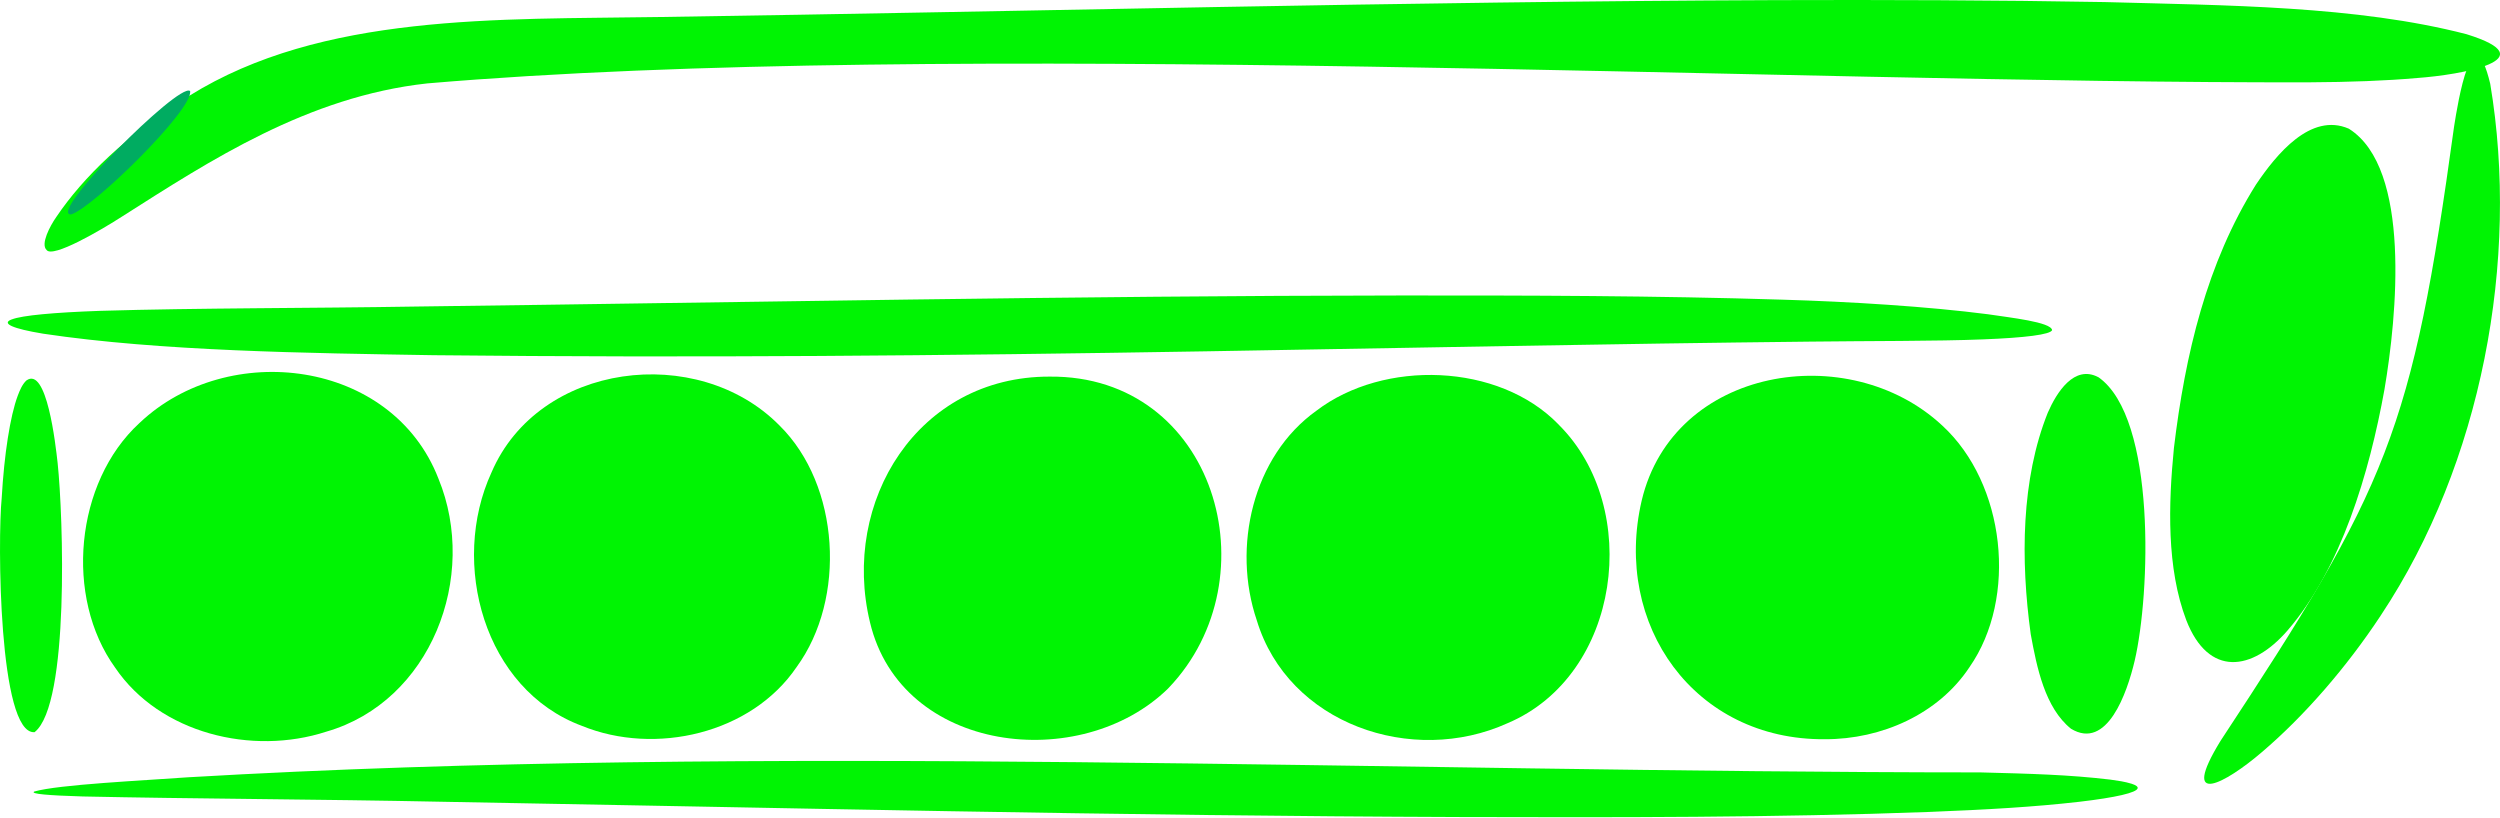
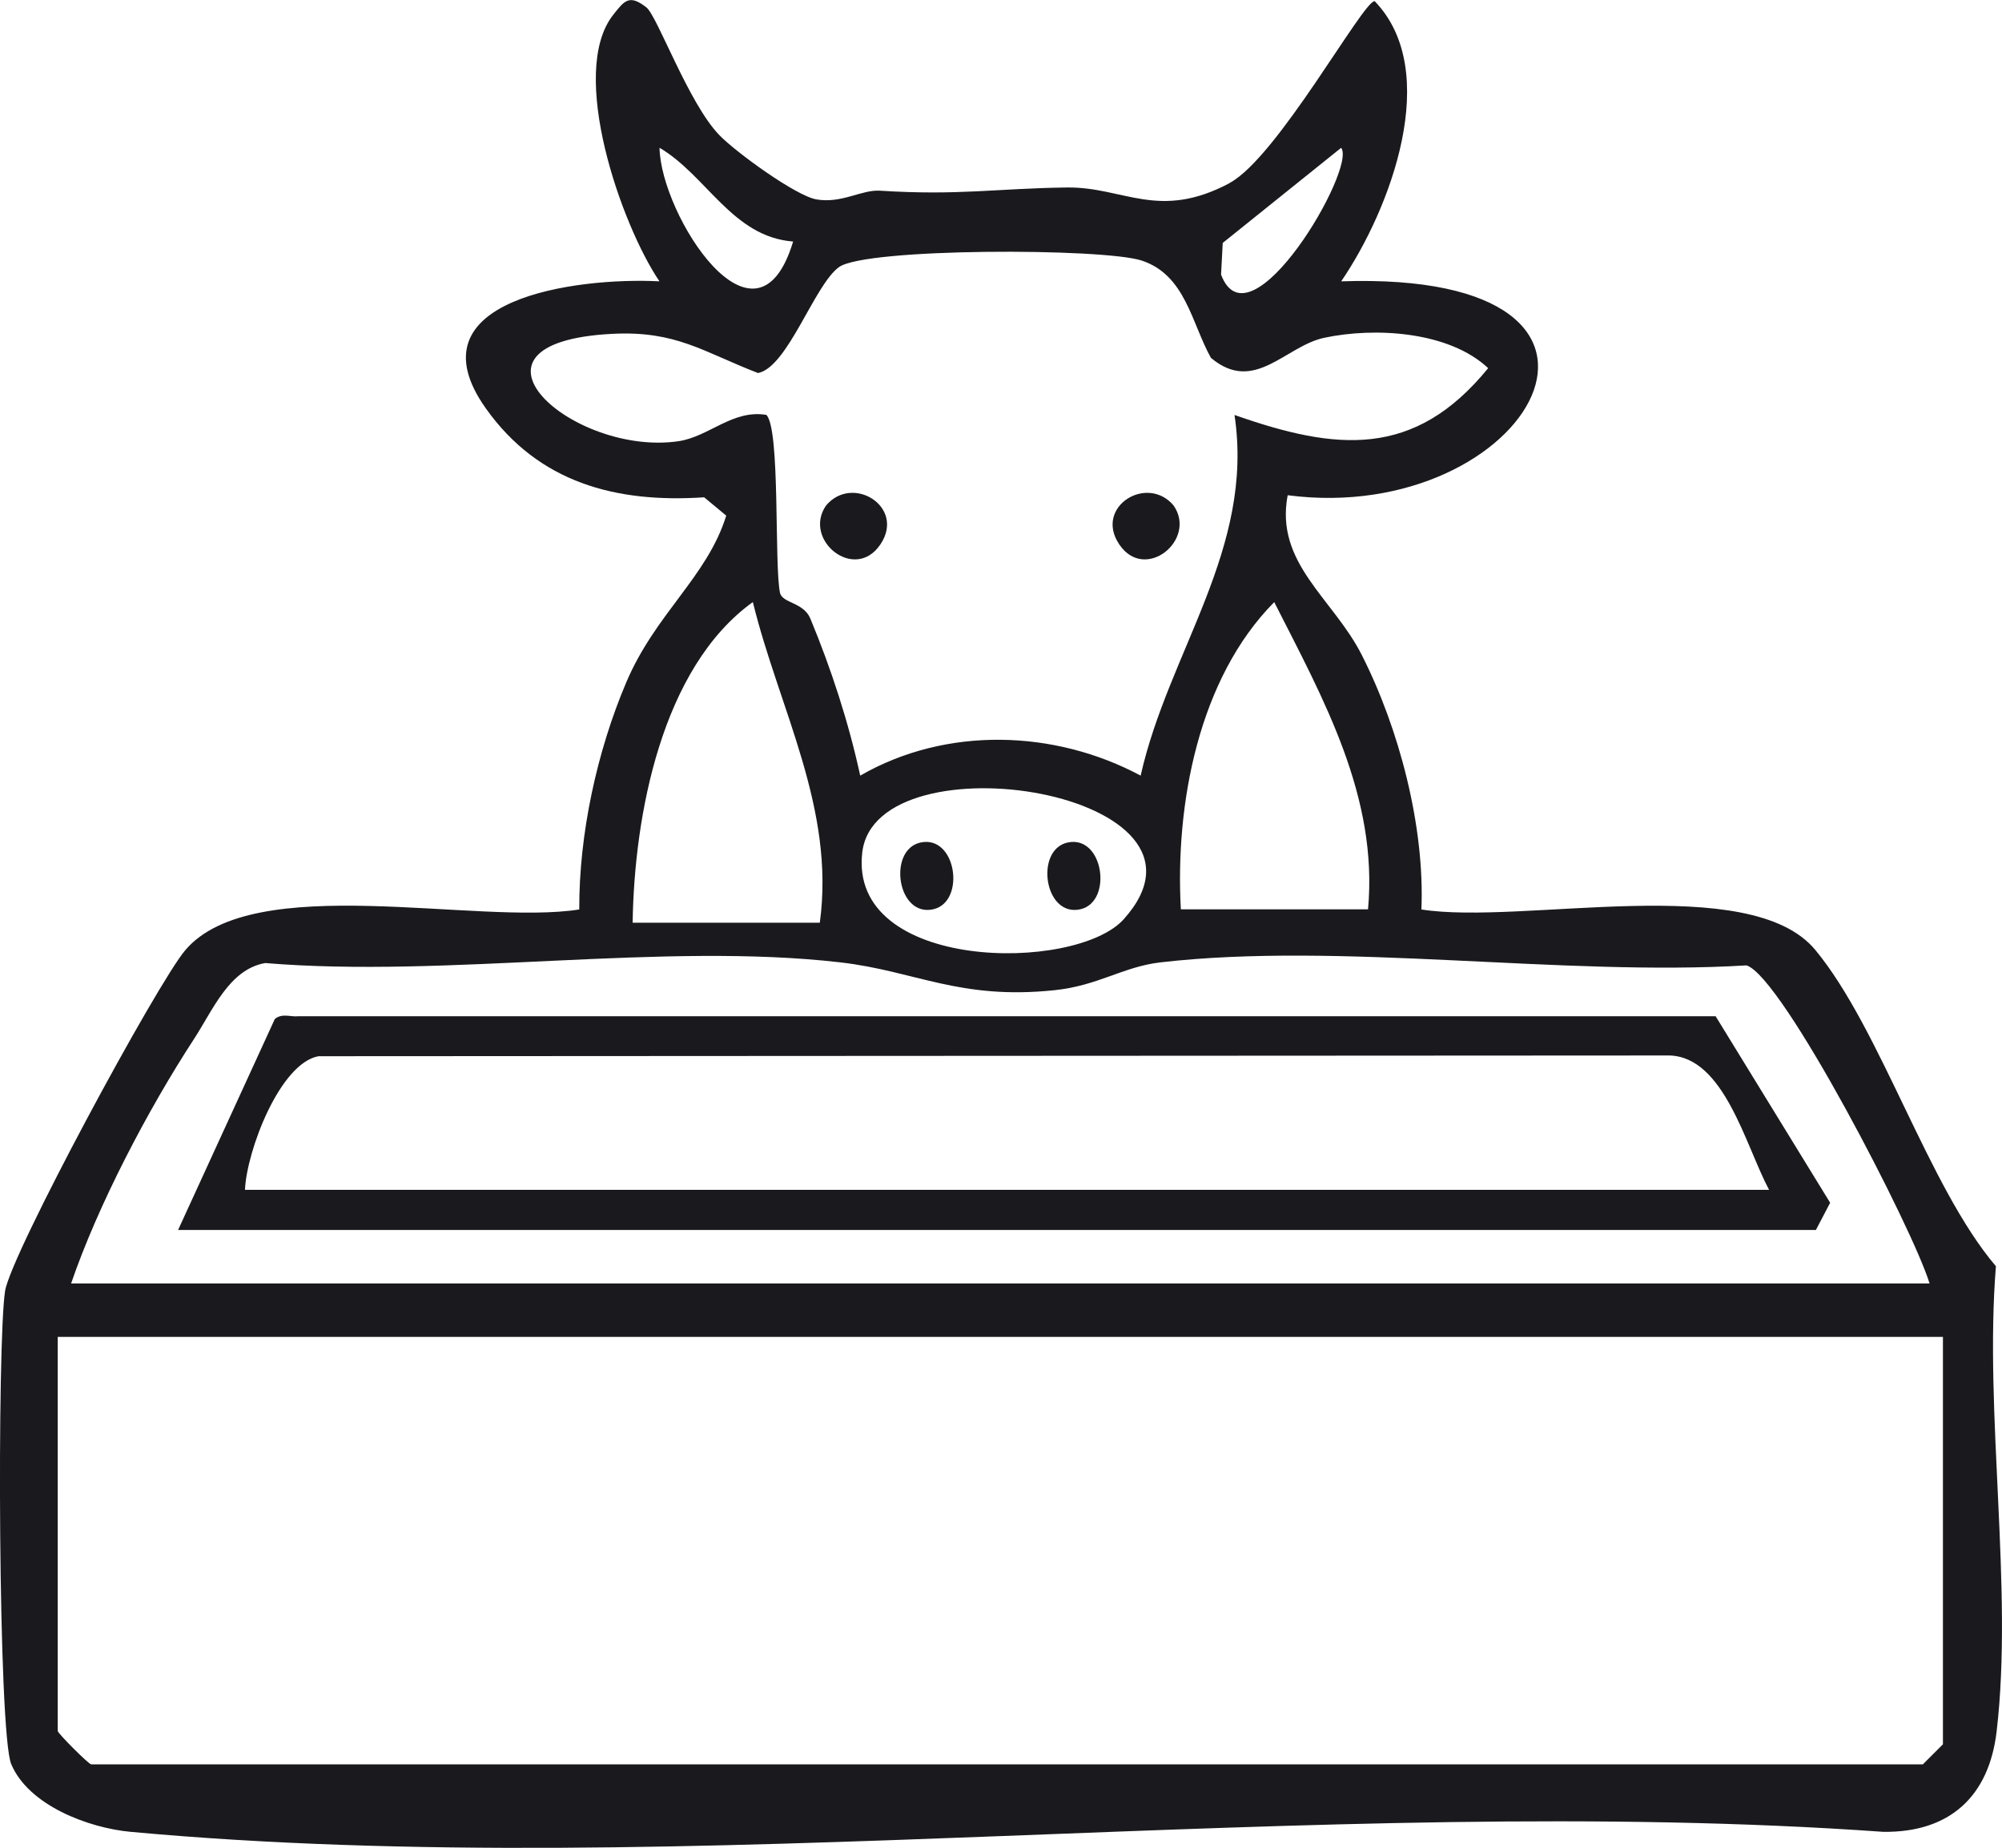
- <svg xmlns="http://www.w3.org/2000/svg" id="Capa_2" data-name="Capa 2" viewBox="0 0 603.67 197.34">
+ <svg xmlns="http://www.w3.org/2000/svg" id="Capa_2" data-name="Capa 2" viewBox="0 0 299.27 276.26">
  <defs>
    <style>
      .cls-1 {
-         fill: #00ac61;
-       }
- 
-       .cls-2 {
-         fill: #00f403;
+         fill: #1a1a1e;
      }
    </style>
  </defs>
  <g id="Capa_2-2" data-name="Capa 2">
-     <g>
-       <path class="cls-2" d="M45.74,23.11C77.73,3.18,120.24,4.73,159.17,4.11,249.47,2.76,338.56.38,428.75.03c26.15-.09,53.16,0,79.43.47,29.13.81,60.85.87,87.41,7.76,19.64,6.09-1.33,9.83-11.98,10.58-7.37.66-16.4.99-26.04,1.04-125.94.27-328.9-10.47-454.41.26-28.88,3.17-52.52,18.69-73.58,32.08-5.16,3.34-16.89,10.19-18.33,8.14-1.5-1.39.8-5.77,2.35-7.97,6.46-9.6,17.08-19.9,31.96-29.18l.19-.12Z" />
-       <path class="cls-2" d="M574.83,148.69c-8.21,12.42-18.38,24.18-28.7,32.96-8.69,7.46-19.98,13.63-9.96-2.73,40.48-61.49,46.25-74.44,56.41-148.35.91-5.89,4.52-27.88,8.73-10.34,7.15,42.57-2.09,91.69-26.34,128.24l-.14.21Z" />
-       <path class="cls-1" d="M45.9,21.98c.89,4.38-23.47,28.22-28.72,29.8-6.05.25,25.97-31.87,28.69-29.82l.03.02Z" />
-       <path class="cls-2" d="M33.75,102.08c21.29-20.14,60.94-15.38,72.13,13.52,9.71,23.65-1.82,53.78-27.08,61.07-17.91,5.84-40.2.44-50.98-15.43-12.31-17.04-9.69-44.77,5.8-59.04l.13-.12Z" />
-       <path class="cls-2" d="M376.39,102.56c20.22,20.11,15,60.48-12.34,72.06-23.07,10.48-53.01.19-60.58-24.84-5.99-17.61-1.01-39.61,14.41-50.61,16.23-12.39,43.97-11.56,58.39,3.26l.12.12Z" />
-       <path class="cls-2" d="M469.03,102.79c15.2,13.99,18.24,41.54,6.53,58.32-7.49,11.32-21.22,17.43-34.91,17.39-31.49.25-51.25-27.62-44.23-57.64,7.65-32.3,50-39.05,72.49-18.18l.13.12Z" />
-       <path class="cls-2" d="M188.25,102.77c14.58,14.39,16.16,41.8,4.11,58.29-10.9,16.08-34.1,21.47-51.88,14.2-23.58-8.77-31.91-39.22-21.79-61.2,11.44-26.64,49.76-31.27,69.44-11.41l.12.12Z" />
-       <path class="cls-2" d="M282.08,166.23c-21.06,20.64-64.46,15.74-72-15.94-7.08-29.23,11.6-59.42,43.36-59.35,39.96-.38,54.14,48.58,28.76,75.16l-.12.12Z" />
-       <path class="cls-2" d="M8.24,191.14c5.82-1.71,26.41-2.66,37.16-3.45,138.59-8.12,288.94-1.22,432.81-1.18,12.24.32,21.3.55,31.35,1.74,1.99.28,3.4.47,5.16,1,1.07.35,1.56.72,1.45,1.1-.27,1.05-5.19,2.22-14.12,3.26-10.95,1.25-22.01,1.88-36.28,2.45-36.84,1.37-75.79,1.34-112.88,1.23-83.59-.29-163.66-2.23-246.57-3.7-28.39-.59-60.45-.71-86.35-1.27-8.47-.25-12.66-.63-11.73-1.17h.01Z" />
-       <path class="cls-2" d="M2.84,77.13c2.5-.98,10.22-1.68,21.31-2.07,23.71-.71,51.13-.62,76.25-1.04,79.14-1.01,159.15-2.6,237.89-2.67,30.63-.02,61.54.05,92.13,1.01,16.13.47,35.05,1.64,49.59,3.52,5.33.81,15.29,1.88,15.51,3.84-.41,1.06-6.47,1.84-16.71,2.23-10.93.45-28.28.37-41.7.54-47.51.51-97.74,1.54-145.74,2.34-63.69,1.07-123.55,1.61-186.68.94-30.64-.51-65.96-.96-94.25-5.19-7.5-1.24-10.15-2.48-7.65-3.44h.04Z" />
-       <path class="cls-2" d="M567.22,31.11c15.07,9.55,11.56,45.27,8.55,62.94-3.65,20.19-10.48,43.26-23.46,58.25-8.47,9.75-19.01,11.28-24.39-2.54-4.79-12.6-4.32-28-2.99-41.56,2.71-22.6,7.94-44.72,19.81-63.62,4.94-7.34,13.22-17.48,22.39-13.52l.1.05Z" />
-       <path class="cls-2" d="M506.74,91.11c13.98,9.88,12.49,52.35,8.71,68.46-1.84,7.8-6.67,21.67-15.37,16.4-6.3-5.06-8.26-14.84-9.72-22.8-2.47-17.96-2.32-37.47,4.12-53.53,2.14-4.91,6.38-11.6,12.16-8.58l.09.05Z" />
-       <path class="cls-2" d="M8.32,176.8C-.33,177.35-.6,130.3.41,120.26c.6-10.52,2.04-19.77,3.86-24.67.53-1.41,1.1-2.75,2.08-3.7,4.94-3.62,7.07,15.43,7.57,19.95,1.34,12.71,2.91,58.22-5.54,64.93l-.05.02Z" />
-     </g>
+     <path class="cls-1" d="M183.8,27.36c7.12-3.78,19.94-27.22,21.69-27.19,10.17,10.52,2.31,31.19-5,41.89,50.44-1.7,28.13,36.7-8,31.98-1.94,10.18,6.78,15.41,11.08,23.89,5.61,11.07,9.42,25.65,8.91,38.04,15.03,2.39,49.1-5.79,58.89,6.06s16.88,35.4,26.99,47.28c-1.77,22,2.62,48.07.11,69.53-1.14,9.77-7.05,15.15-16.94,15.03-84.29-6-178.95,7.65-262,0-6.32-.58-15.26-3.96-17.85-10.12-1.97-4.69-2.12-63.11-.92-70.74.87-5.54,22.74-46.04,26.95-50.97,10.16-11.91,43.55-3.65,58.88-6.07-.04-11.27,2.64-23.62,7.02-33.94s12.13-15.81,14.95-24.94l-3.3-2.74c-13.17.88-24.74-2.17-32.64-13.3-11.58-16.32,13.52-19.63,25.96-18.99-5.69-8.38-13.71-31.23-6.91-39.85,1.68-2.13,2.4-3.1,4.95-1.11,1.64,1.28,6.28,14.3,10.89,19.08,2.44,2.54,11.45,9.1,14.53,9.63,3.8.66,6.72-1.48,9.52-1.3,11.73.75,17.42-.34,27.89-.48,8.54-.12,13.69,5.02,24.37-.66ZM118.56,36.11c-9.09-.71-12.89-9.84-19.97-14.02.16,10.02,14.44,32.44,19.97,14.02ZM182.78,36.32l-.25,4.73c4.3,11.44,20.36-15.97,17.95-18.95l-17.7,14.22ZM181.03,53.53c-2.93-5.25-3.8-12.42-10.38-14.58-5.72-1.87-41.22-1.91-45.23.98-3.69,2.66-7.67,14.99-12.11,15.84-8.27-3.2-12.24-6.34-21.77-5.86-25.32,1.3-5.82,18.38,9.9,16.05,4.54-.67,8.1-4.78,13.12-3.93,2.11,2.09,1.16,22.5,2.04,26.6.34,1.57,3.51,1.38,4.54,3.86,3.12,7.52,5.72,15.51,7.45,23.47,12.92-7.44,29.13-6.85,41.92,0,4.17-18.57,17.04-33.9,14.03-53.92,15.16,5.33,26.86,6.58,37.92-7-5.88-5.52-16.93-6.15-24.5-4.54-5.84,1.24-10.44,8.45-16.92,3.02ZM122.55,137.95c2.33-17.1-6.1-31.97-10.01-47.94-13.66,9.84-17.73,31.93-17.97,47.94h27.98ZM204.5,135.95c1.55-16.87-6.72-31.53-14.02-45.93-11.31,11.41-14.83,30.22-13.96,45.93h27.98ZM167.98,137.43c17.14-19.05-36.97-27.56-39.08-10.02-2.14,17.85,31.84,18.06,39.08,10.02ZM288.44,191.88c-2.43-8.04-22.01-45.94-27.37-47.55-27.54,1.67-60.72-3.56-87.61-.45-5.59.65-9.28,3.48-15.82,4.16-14.26,1.49-20.75-2.86-32.02-4.16-26.52-3.07-58.78,2.37-85.97.1-5.38.93-7.81,7-10.64,11.34-6.92,10.61-14.39,24.89-18.38,36.56h277.8ZM290.43,199.87H8.63v58.92c0,.35,4.64,4.99,5,4.99h273.81l3-3v-60.92Z" />
+     <path class="cls-1" d="M131.55,81.47c-3.84,5.57-11.6-.78-8.07-5.89,3.95-4.71,11.84.16,8.18,5.73l-.11.16Z" />
+     <path class="cls-1" d="M44.61,151.93h211.85l17.12,27.89-2.13,4.07H26.62l14.46-31.54c1.09-.93,2.43-.27,3.52-.42ZM264.45,177.89c-3.53-6.63-6.69-19.84-14.87-20.09l-201.98.11c-5.77,1.07-10.73,14.15-10.98,19.98h227.84Z" />
+     <path class="cls-1" d="M137.57,125.97c5.41-1.22,6.84,8.86,1.94,9.97-5.41,1.22-6.84-8.86-1.94-9.97Z" />
+     <path class="cls-1" d="M159.56,125.97c5.41-1.22,6.84,8.86,1.94,9.97-5.41,1.22-6.84-8.86-1.94-9.97Z" />
+     <path class="cls-1" d="M167.37,81.47c3.84,5.57,11.6-.78,8.07-5.89-3.95-4.71-11.84.16-8.18,5.73l.11.16Z" />
  </g>
</svg>
